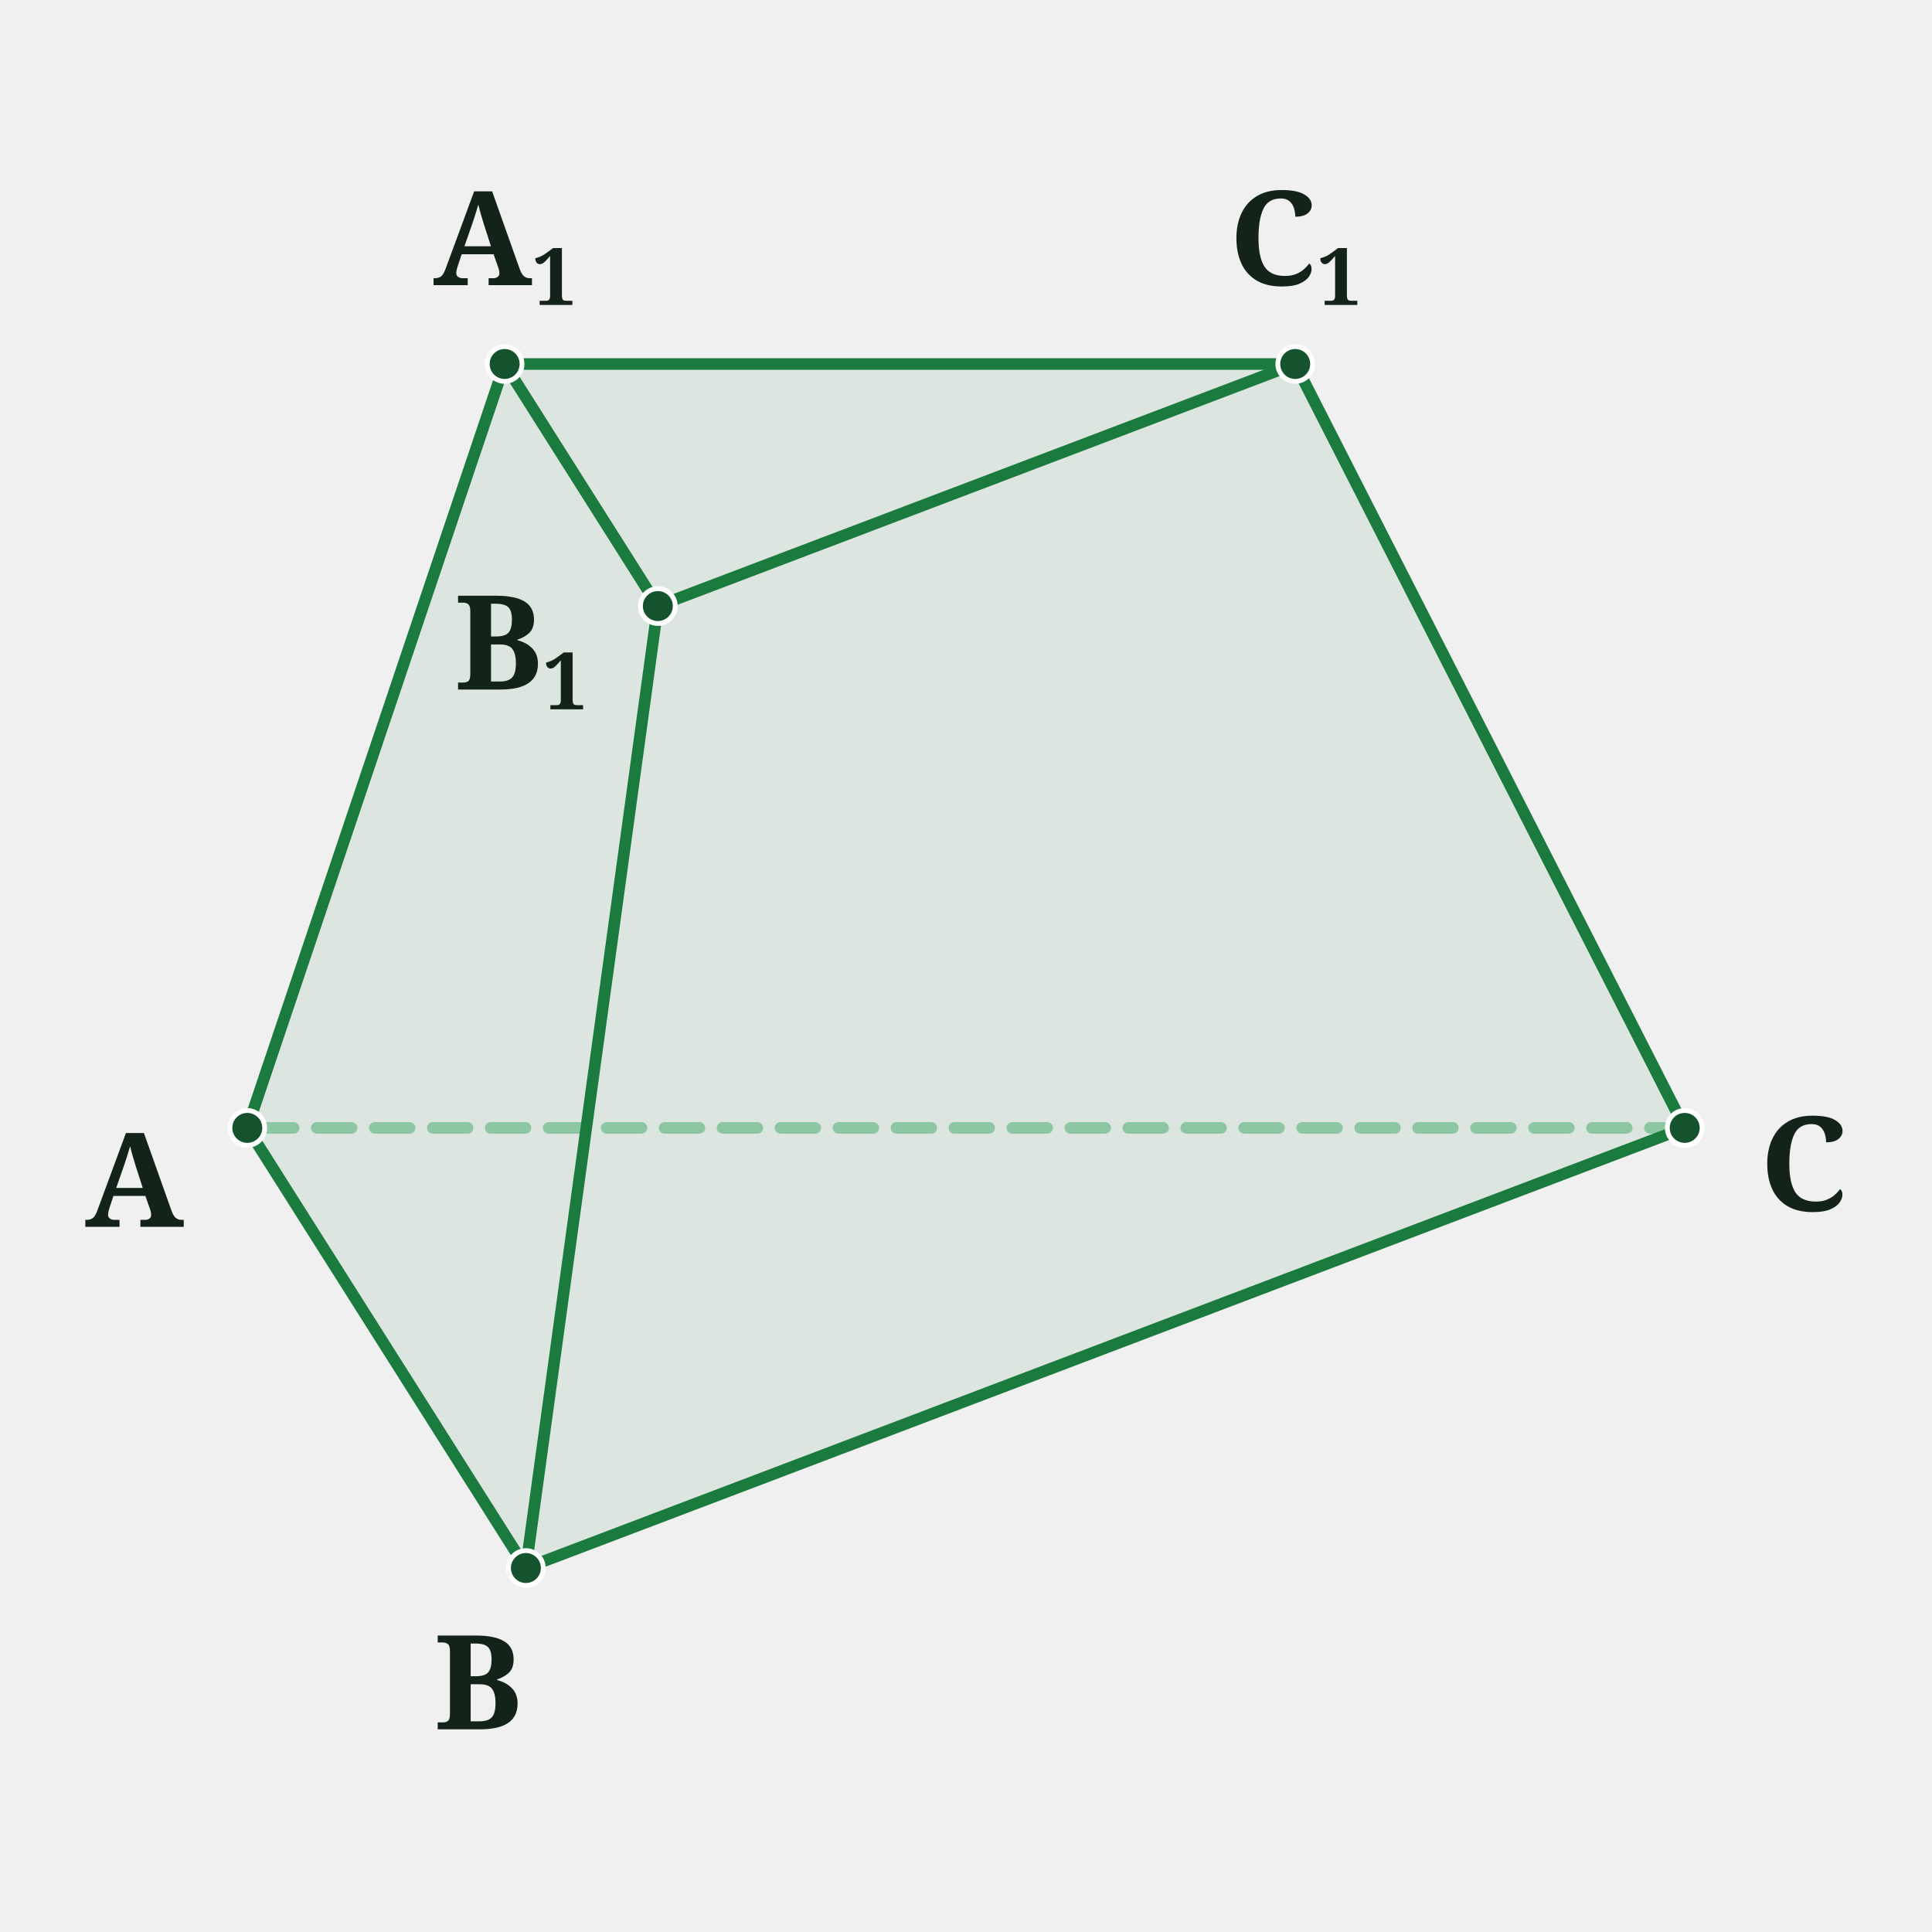
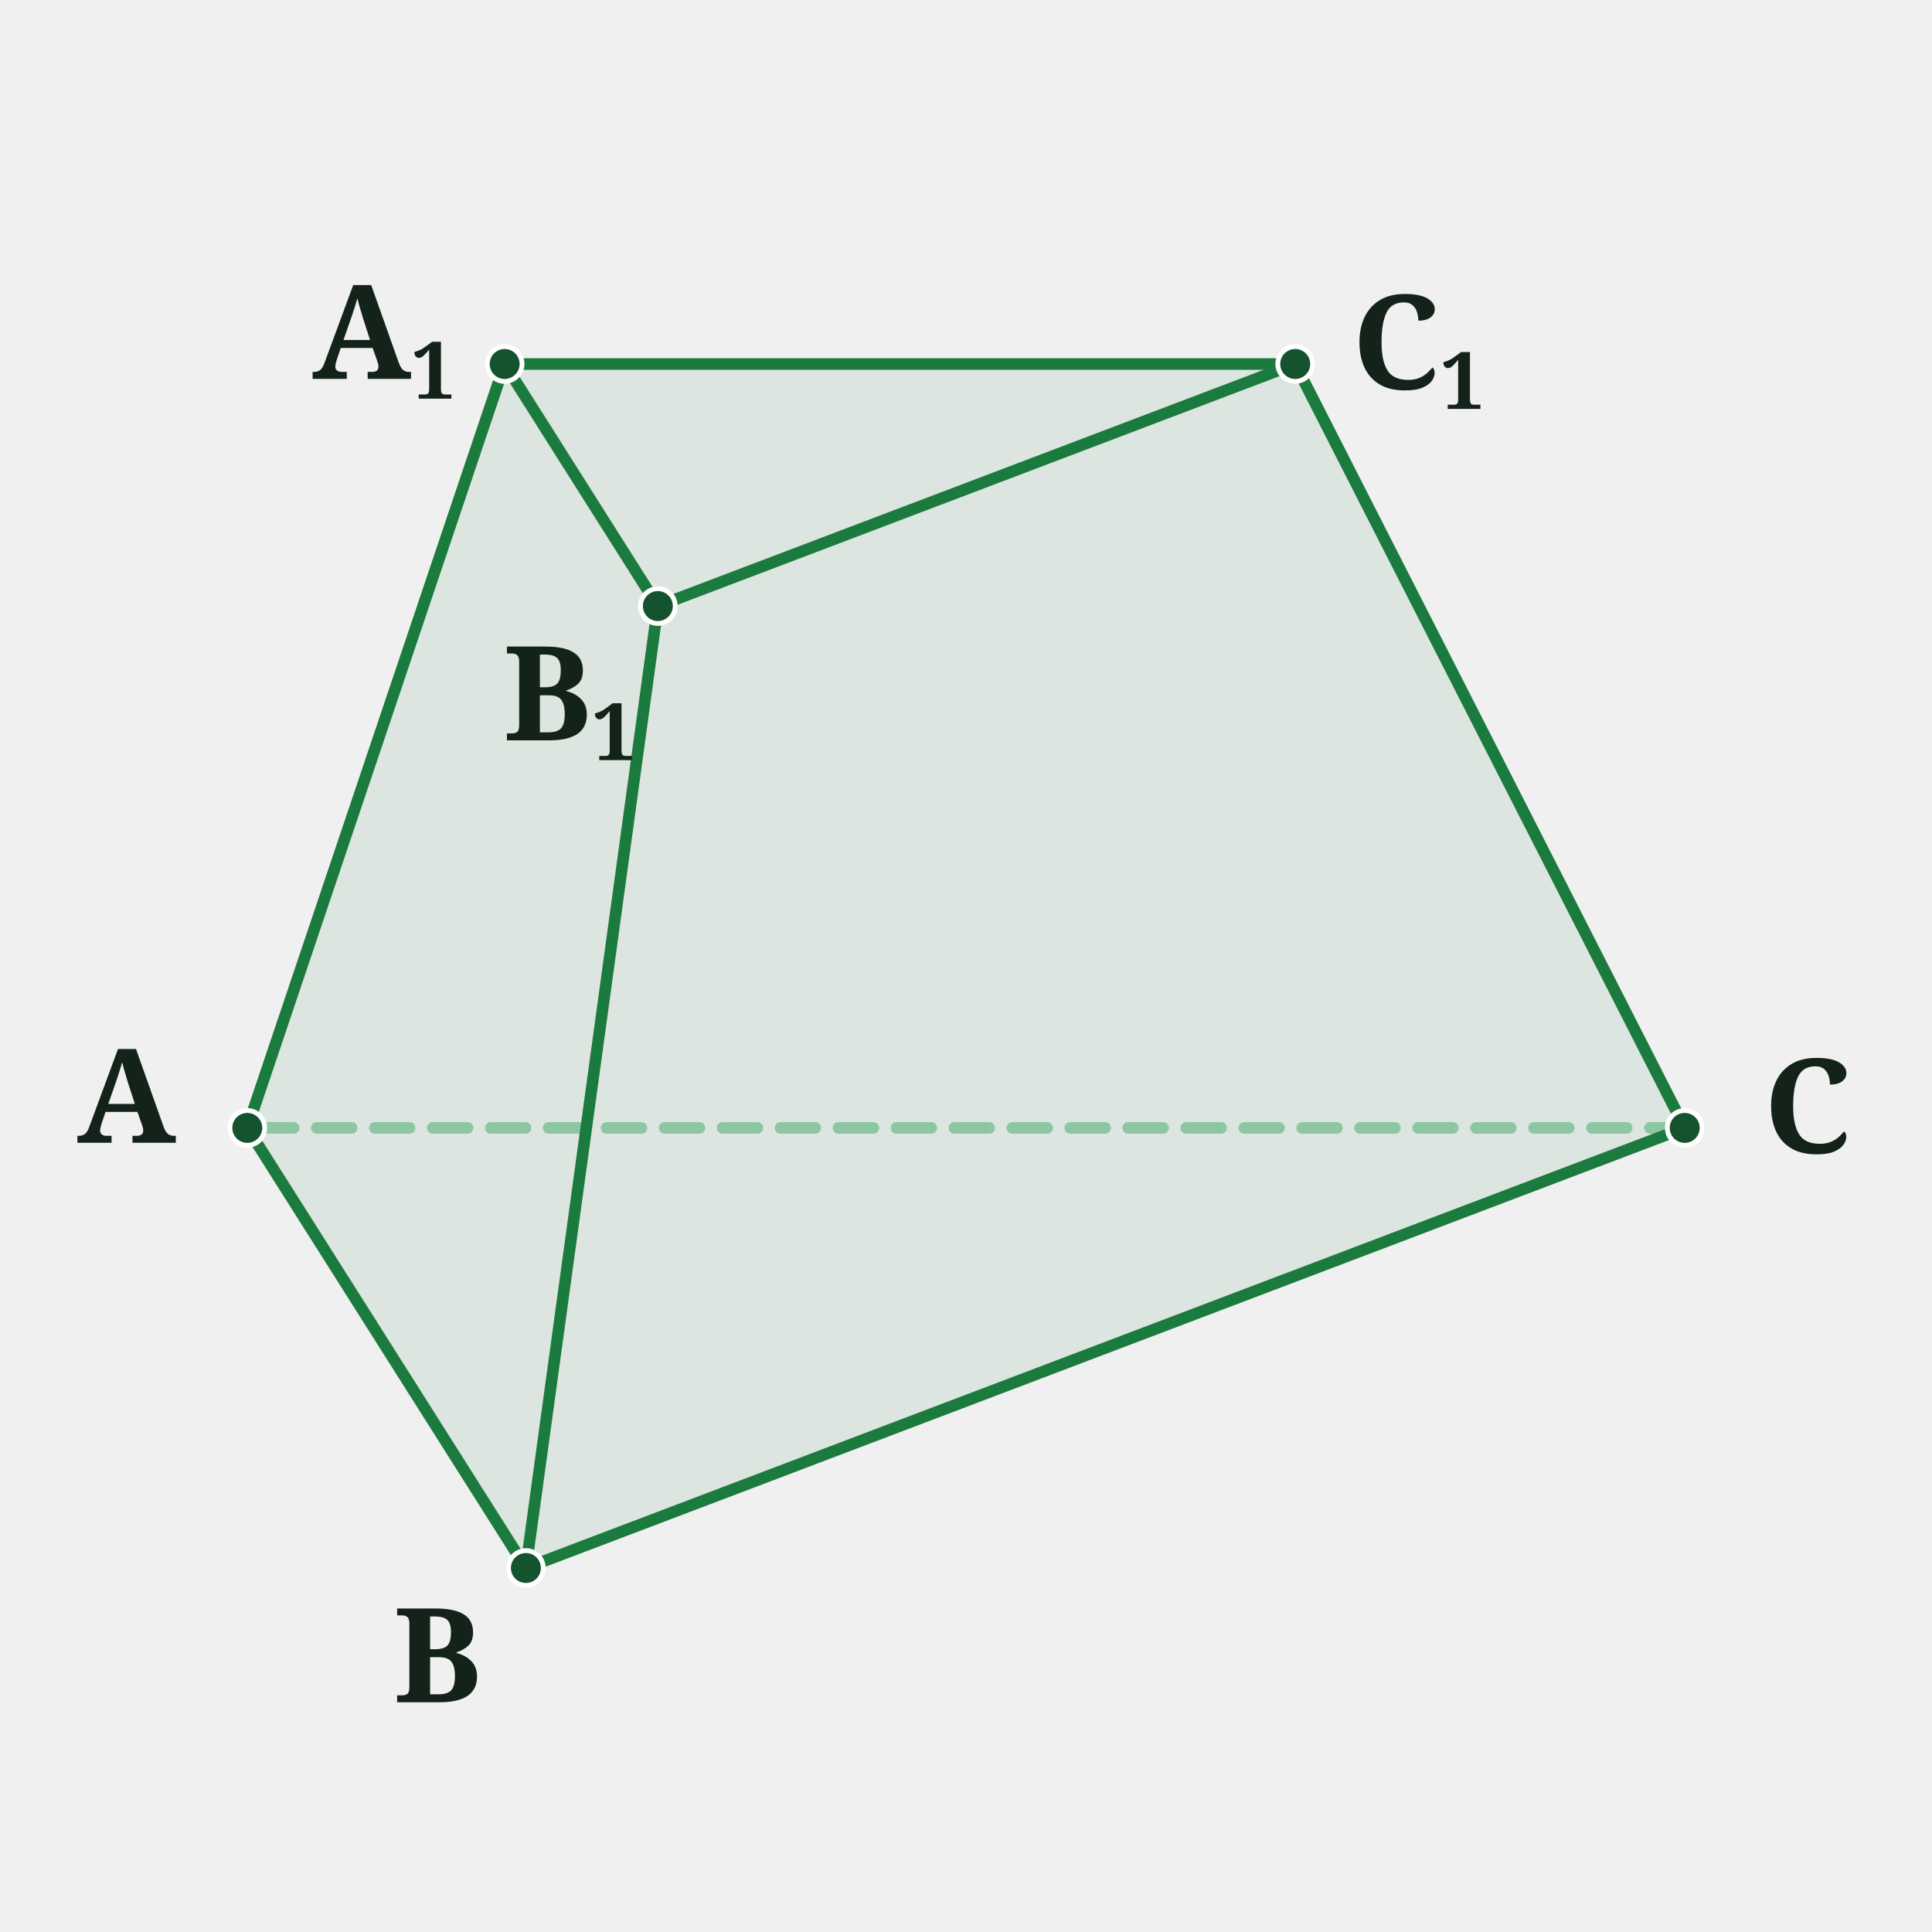
<svg xmlns="http://www.w3.org/2000/svg" viewBox="0 0 1000 1000" width="1000" height="1000">
  <polygon points="128.0,583.8 261.2,188.4 670.4,188.4 872.0,583.8 272.2,811.6" fill="#1B7A3E" fill-opacity="0.09" stroke="none" />
  <line x1="872.0" y1="583.8" x2="128.0" y2="583.8" stroke="#8CC6A3" stroke-width="6" stroke-dasharray="18,12" stroke-linecap="round" />
  <line x1="128.0" y1="583.8" x2="272.2" y2="811.6" stroke="#1B7A3E" stroke-width="6" stroke-linecap="round" />
  <line x1="261.2" y1="188.4" x2="340.5" y2="313.7" stroke="#1B7A3E" stroke-width="6" stroke-linecap="round" />
  <line x1="128.0" y1="583.8" x2="261.2" y2="188.4" stroke="#1B7A3E" stroke-width="6" stroke-linecap="round" />
  <line x1="272.2" y1="811.6" x2="872.0" y2="583.8" stroke="#1B7A3E" stroke-width="6" stroke-linecap="round" />
  <line x1="340.5" y1="313.7" x2="670.4" y2="188.4" stroke="#1B7A3E" stroke-width="6" stroke-linecap="round" />
  <line x1="272.2" y1="811.6" x2="340.5" y2="313.7" stroke="#1B7A3E" stroke-width="6" stroke-linecap="round" />
  <line x1="670.4" y1="188.4" x2="261.2" y2="188.4" stroke="#1B7A3E" stroke-width="6" stroke-linecap="round" />
  <line x1="872.0" y1="583.8" x2="670.4" y2="188.4" stroke="#1B7A3E" stroke-width="6" stroke-linecap="round" />
  <circle cx="128.0" cy="583.8" r="9" fill="#14532D" stroke="#fff" stroke-width="2.5" />
  <circle cx="261.2" cy="188.4" r="9" fill="#14532D" stroke="#fff" stroke-width="2.5" />
  <circle cx="272.2" cy="811.6" r="9" fill="#14532D" stroke="#fff" stroke-width="2.5" />
  <circle cx="340.5" cy="313.7" r="9" fill="#14532D" stroke="#fff" stroke-width="2.5" />
  <circle cx="872.0" cy="583.8" r="9" fill="#14532D" stroke="#fff" stroke-width="2.5" />
  <circle cx="670.4" cy="188.4" r="9" fill="#14532D" stroke="#fff" stroke-width="2.5" />
-   <text x="69.5" y="635.0" font-family="Lora, Georgia, serif" font-weight="700" font-size="68" fill="#14231A" text-anchor="middle">A</text>
-   <text x="247.5" y="895.1" font-family="Lora, Georgia, serif" font-weight="700" font-size="68" fill="#14231A" text-anchor="middle">B</text>
-   <text x="933.7" y="626.7" font-family="Lora, Georgia, serif" font-weight="700" font-size="68" fill="#14231A" text-anchor="middle">C</text>
-   <text x="261.2" y="147.6" font-family="Lora, Georgia, serif" font-weight="700" font-size="68" fill="#14231A" text-anchor="middle">A<tspan font-size="41" baseline-shift="-25%">1</tspan>
+   <text x="65.4" y="591.5" font-family="Lora, Georgia, serif" font-weight="700" font-size="68" fill="#14231A" text-anchor="middle">A</text>
+   <text x="226.5" y="881.1" font-family="Lora, Georgia, serif" font-weight="700" font-size="68" fill="#14231A" text-anchor="middle">B</text>
+   <text x="935.7" y="596.8" font-family="Lora, Georgia, serif" font-weight="700" font-size="68" fill="#14231A" text-anchor="middle">C</text>
+   <text x="198.6" y="196.1" font-family="Lora, Georgia, serif" font-weight="700" font-size="68" fill="#14231A" text-anchor="middle">A<tspan font-size="41" baseline-shift="-25%">1</tspan>
  </text>
-   <text x="269.5" y="356.9" font-family="Lora, Georgia, serif" font-weight="700" font-size="68" fill="#14231A" text-anchor="middle">B<tspan font-size="41" baseline-shift="-25%">1</tspan>
+   <text x="294.8" y="383.2" font-family="Lora, Georgia, serif" font-weight="700" font-size="68" fill="#14231A" text-anchor="middle">B<tspan font-size="41" baseline-shift="-25%">1</tspan>
  </text>
-   <text x="670.4" y="147.6" font-family="Lora, Georgia, serif" font-weight="700" font-size="68" fill="#14231A" text-anchor="middle">C<tspan font-size="41" baseline-shift="-25%">1</tspan>
+   <text x="734.1" y="201.4" font-family="Lora, Georgia, serif" font-weight="700" font-size="68" fill="#14231A" text-anchor="middle">C<tspan font-size="41" baseline-shift="-25%">1</tspan>
  </text>
</svg>
